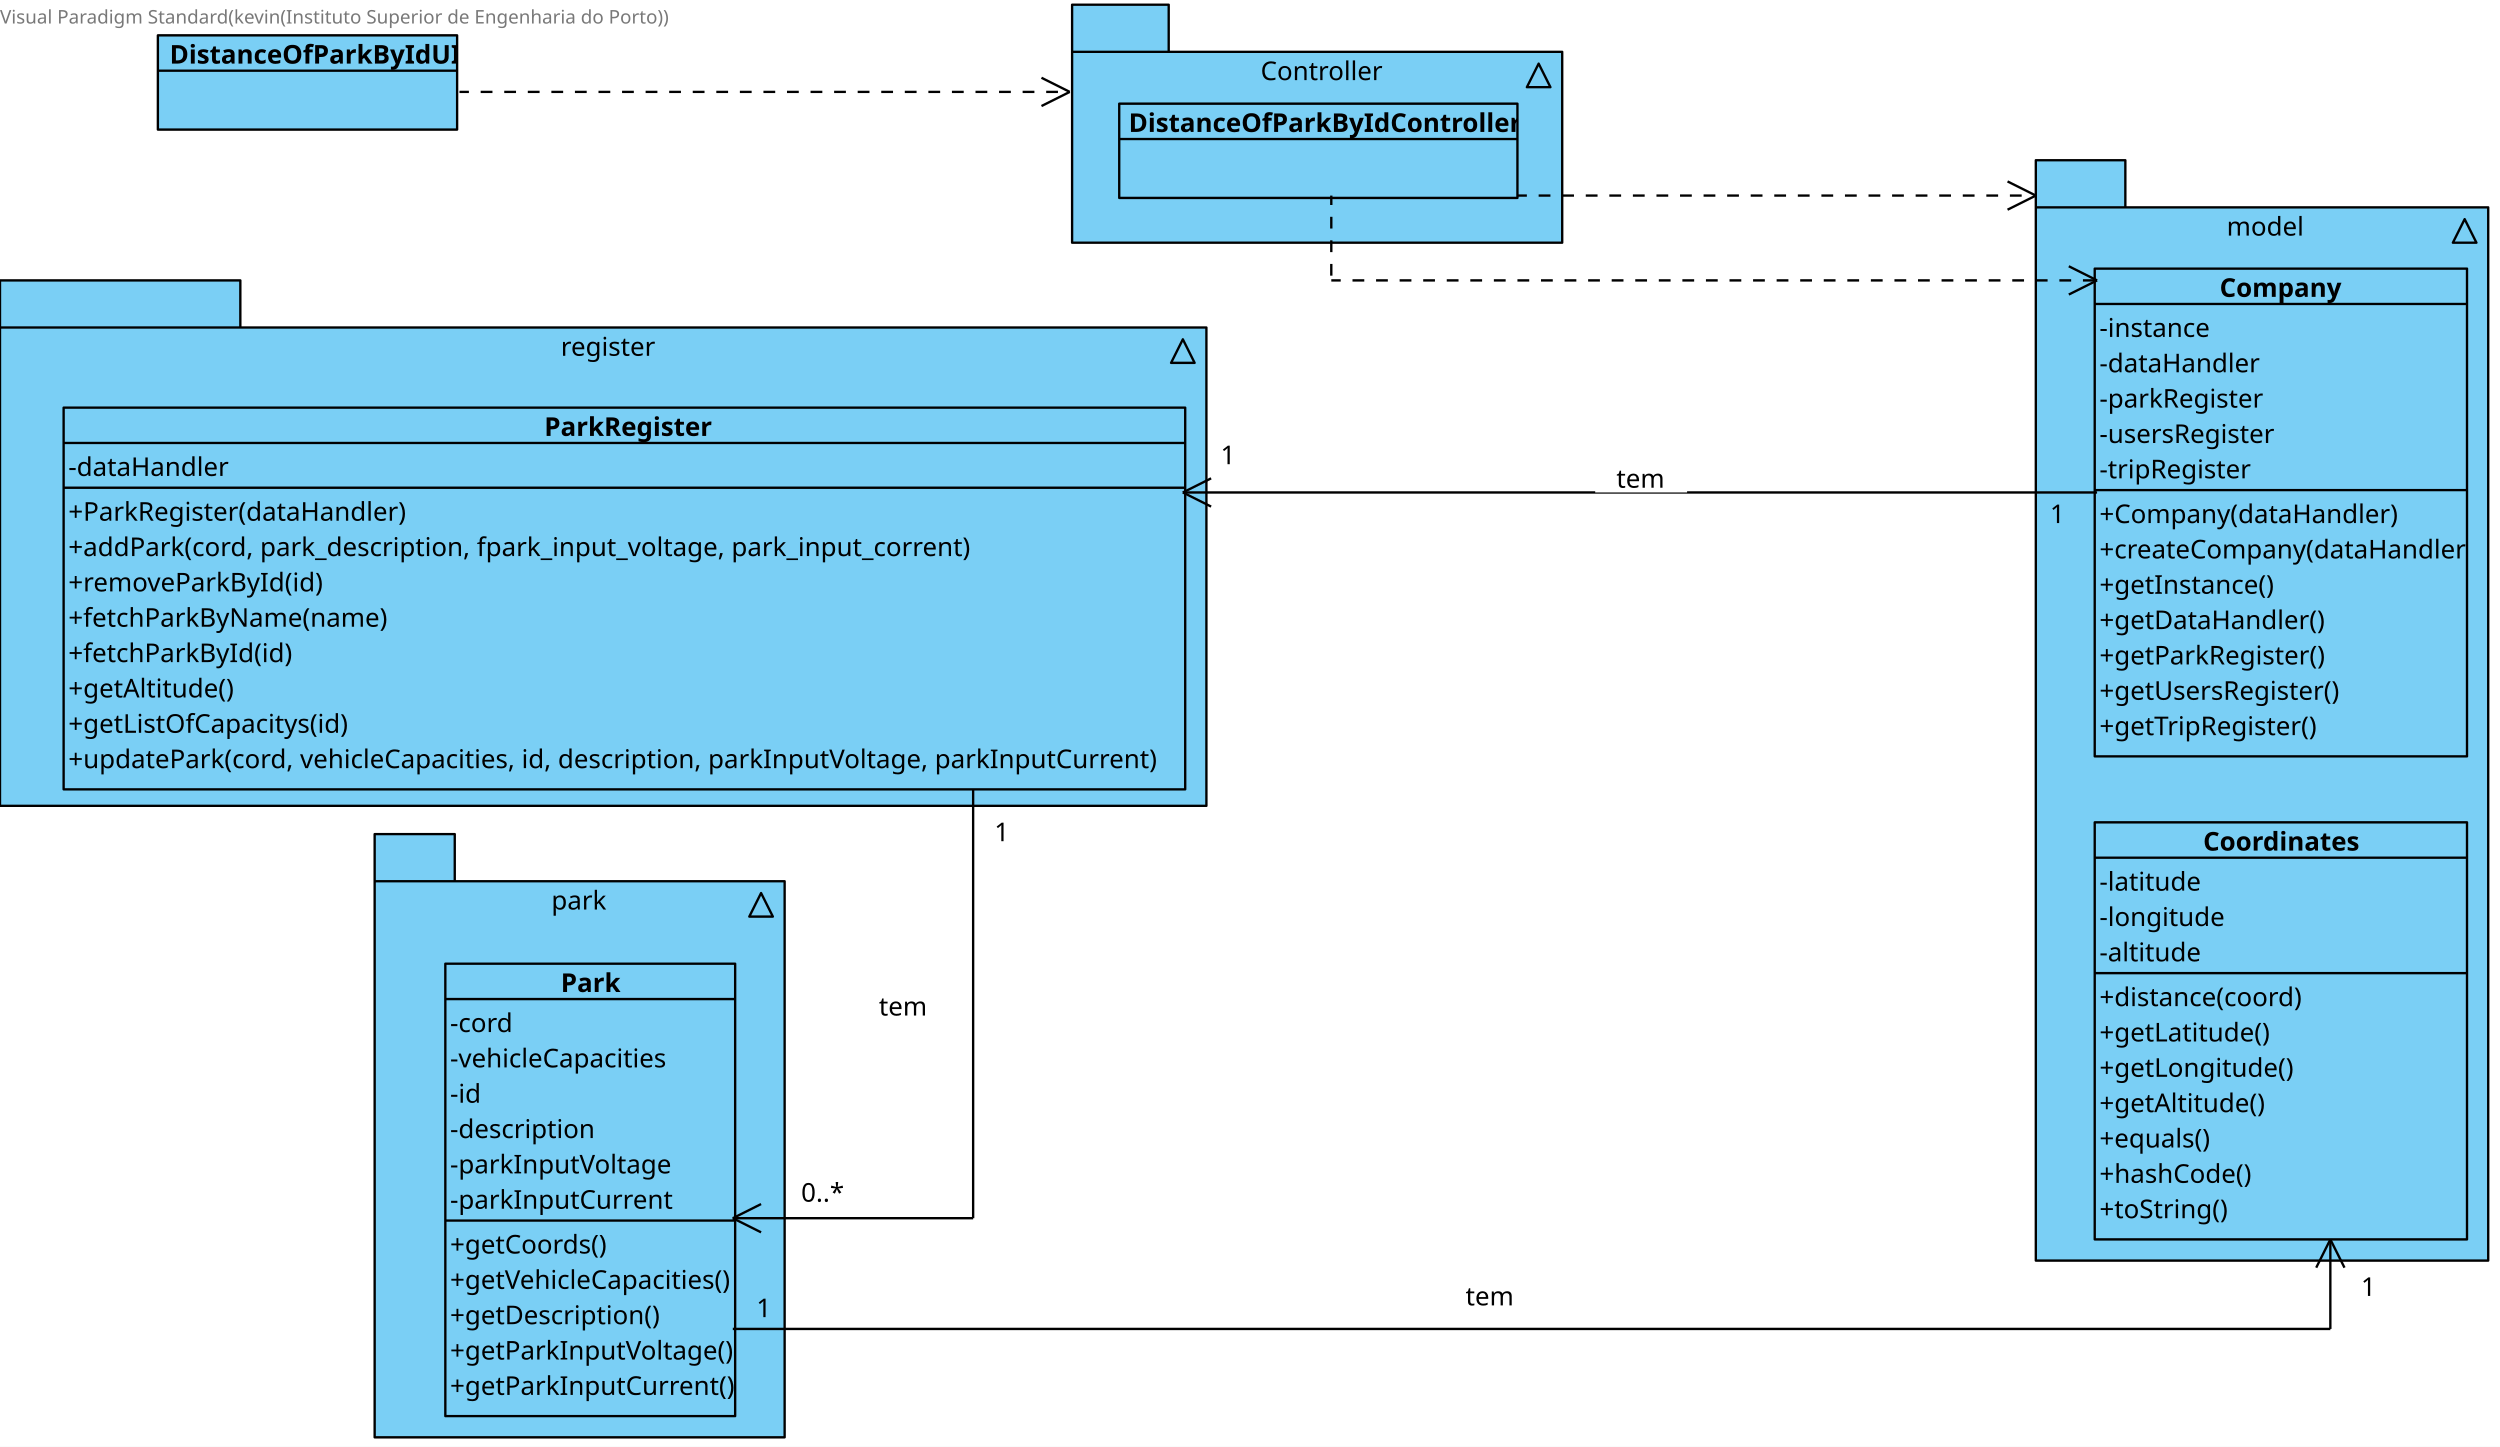
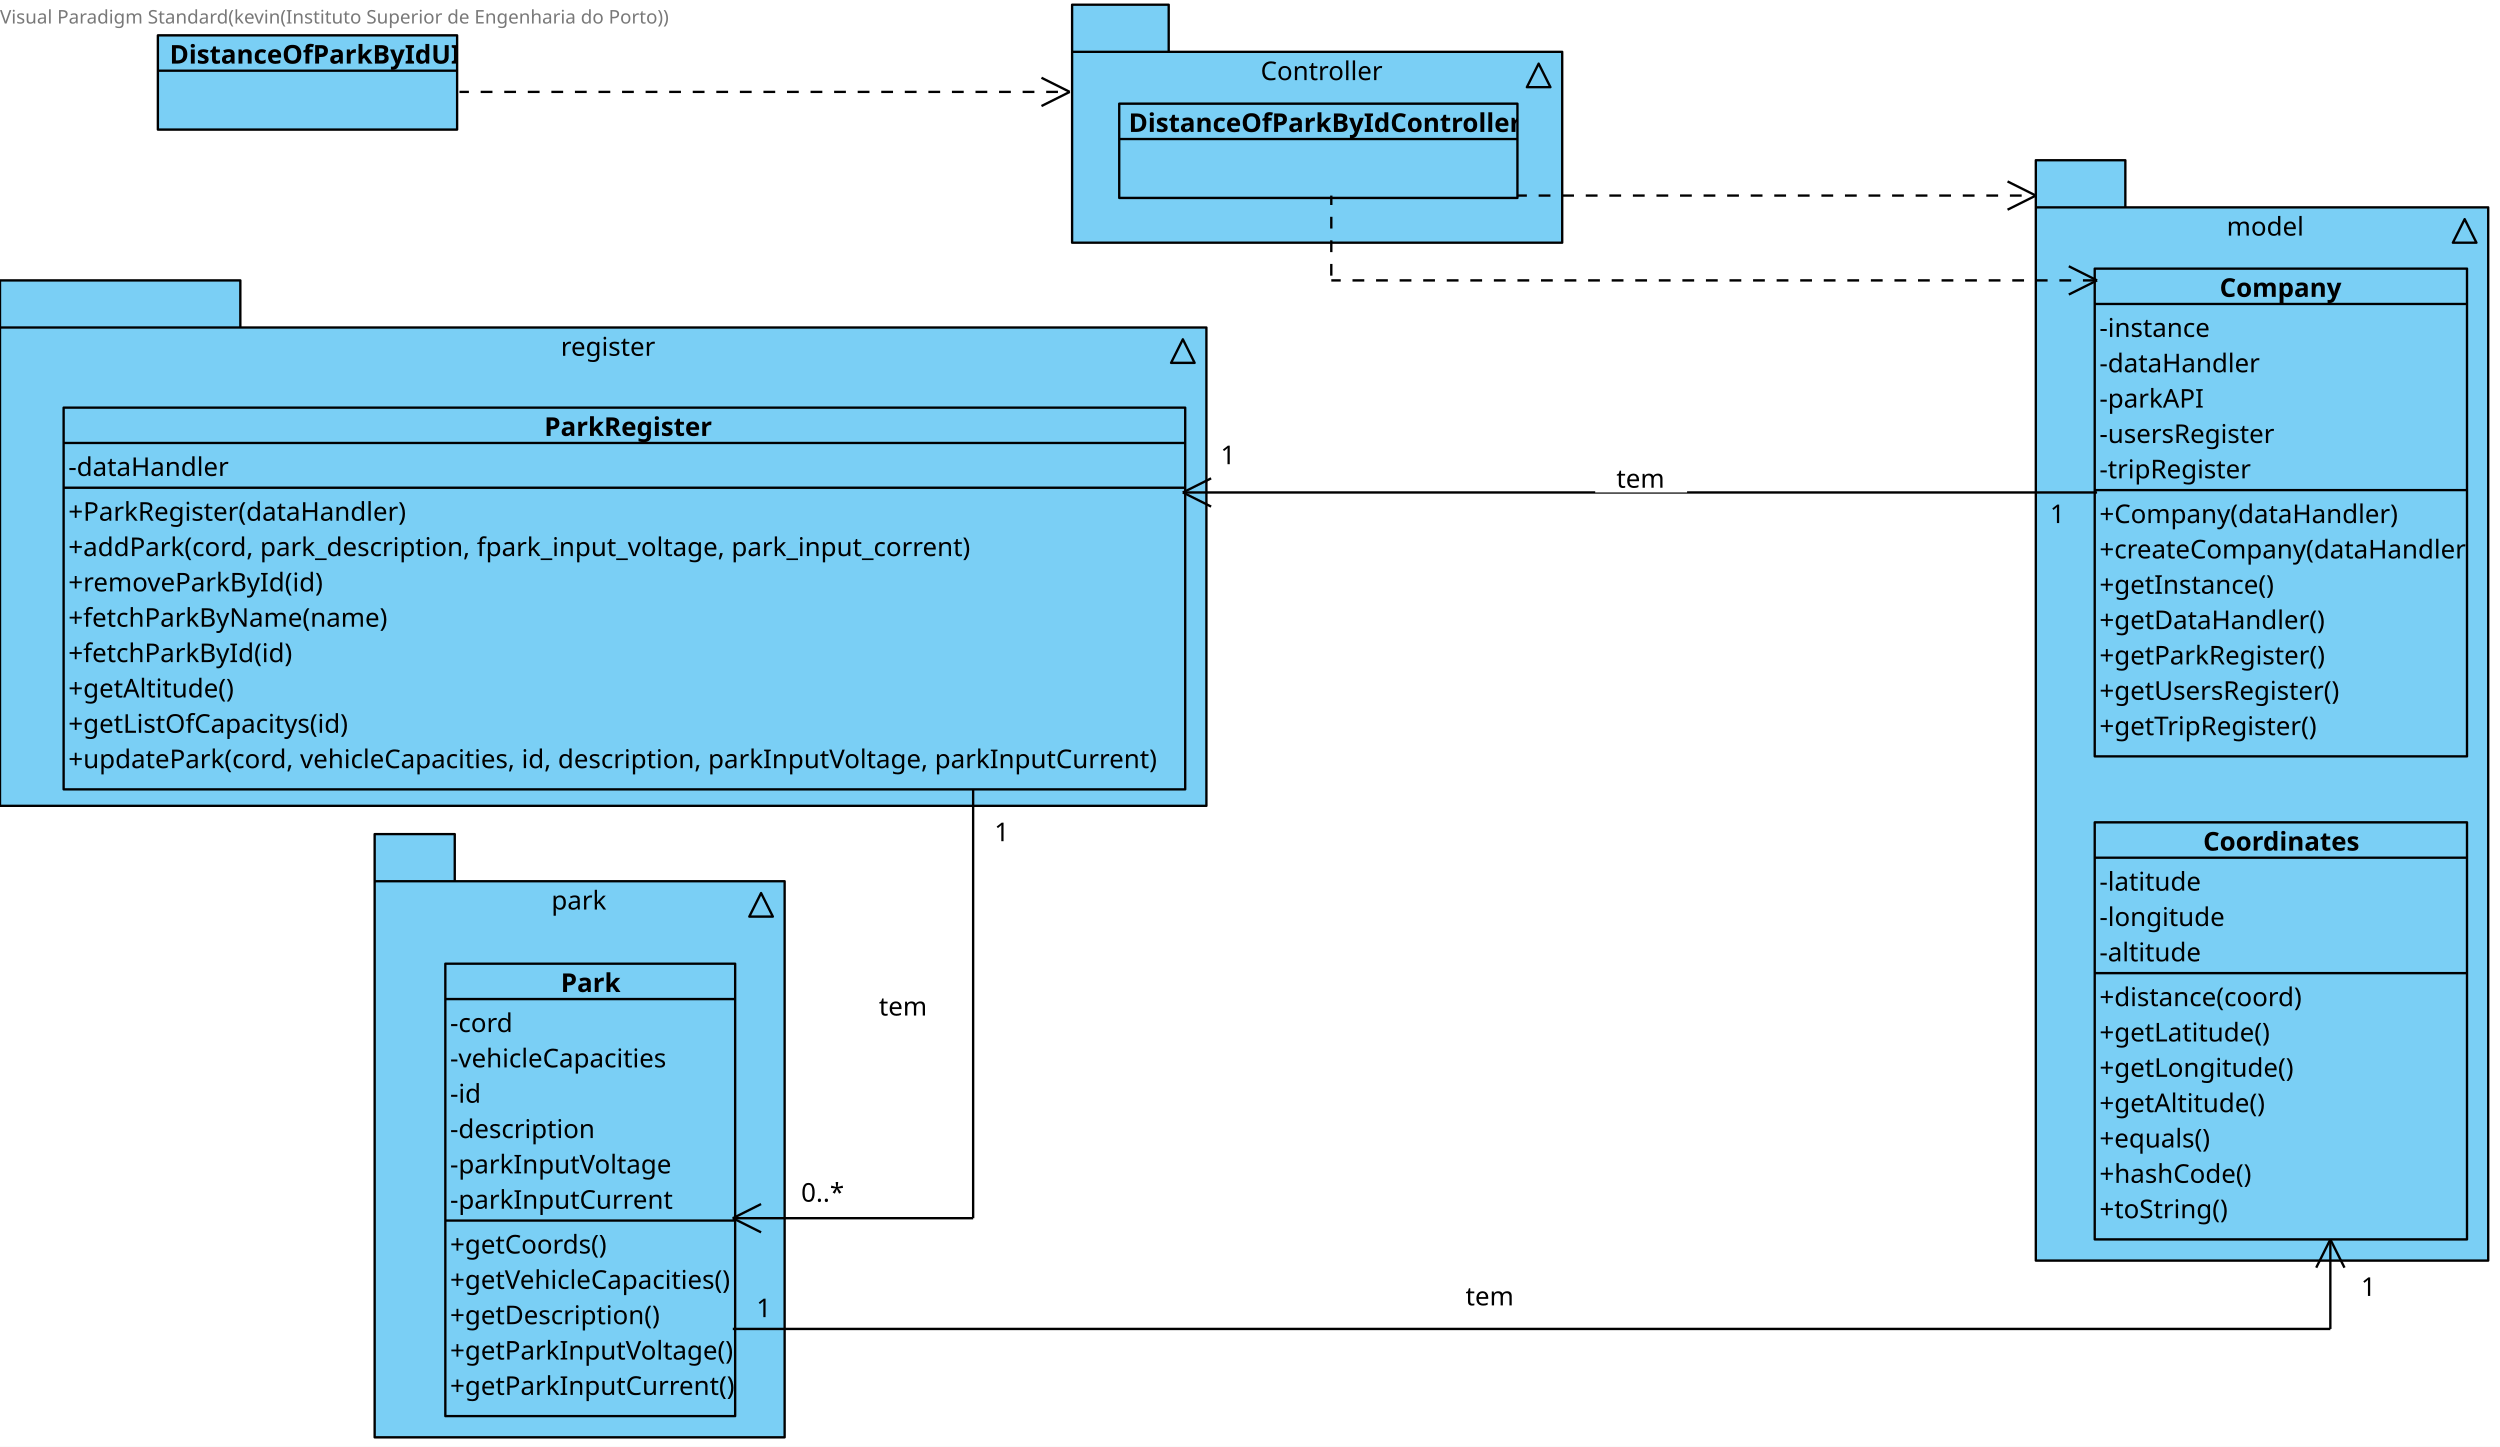
<svg xmlns="http://www.w3.org/2000/svg" fill-opacity="0" color-rendering="auto" color-interpolation="auto" text-rendering="auto" stroke="rgb(0,0,0)" stroke-linecap="square" width="1061" stroke-miterlimit="10" shape-rendering="auto" stroke-opacity="0" fill="rgb(0,0,0)" stroke-dasharray="none" font-weight="normal" stroke-width="1" height="614" font-family="'Dialog'" font-style="normal" stroke-linejoin="miter" font-size="12px" stroke-dashoffset="0" image-rendering="auto">
  <defs id="genericDefs" />
  <g>
    <defs id="defs1">
      <clipPath clipPathUnits="userSpaceOnUse" id="clipPath1">
        <path d="M-7 -7 L524 -7 L524 235 L-7 235 L-7 -7 Z" />
      </clipPath>
      <clipPath clipPathUnits="userSpaceOnUse" id="clipPath2">
        <path d="M0 0 L0 204 L513 204 L513 0 Z" />
      </clipPath>
      <clipPath clipPathUnits="userSpaceOnUse" id="clipPath3">
        <path d="M-7 -7 L487 -7 L487 173 L-7 173 L-7 -7 Z" />
      </clipPath>
      <clipPath clipPathUnits="userSpaceOnUse" id="clipPath4">
        <path d="M0 0 L0 147 L476 147 L476 0 Z" />
      </clipPath>
      <clipPath clipPathUnits="userSpaceOnUse" id="clipPath5">
        <path d="M0 0 L0 15 L476 15 L476 0 Z" />
      </clipPath>
      <clipPath clipPathUnits="userSpaceOnUse" id="clipPath6">
        <path d="M-7 -7 L204 -7 L204 479 L-7 479 L-7 -7 Z" />
      </clipPath>
      <clipPath clipPathUnits="userSpaceOnUse" id="clipPath7">
        <path d="M0 0 L0 449 L193 449 L193 0 Z" />
      </clipPath>
      <clipPath clipPathUnits="userSpaceOnUse" id="clipPath8">
        <path d="M-7 -7 L169 -7 L169 218 L-7 218 L-7 -7 Z" />
      </clipPath>
      <clipPath clipPathUnits="userSpaceOnUse" id="clipPath9">
        <path d="M0 0 L0 192 L158 192 L158 0 Z" />
      </clipPath>
      <clipPath clipPathUnits="userSpaceOnUse" id="clipPath10">
        <path d="M0 0 L0 15 L158 15 L158 0 Z" />
      </clipPath>
      <clipPath clipPathUnits="userSpaceOnUse" id="clipPath11">
        <path d="M-7 -7 L169 -7 L169 188 L-7 188 L-7 -7 Z" />
      </clipPath>
      <clipPath clipPathUnits="userSpaceOnUse" id="clipPath12">
        <path d="M0 0 L0 162 L158 162 L158 0 Z" />
      </clipPath>
      <clipPath clipPathUnits="userSpaceOnUse" id="clipPath13">
        <path d="M-7 -7 L138 -7 L138 51 L-7 51 L-7 -7 Z" />
      </clipPath>
      <clipPath clipPathUnits="userSpaceOnUse" id="clipPath14">
        <path d="M0 0 L0 25 L127 25 L127 0 Z" />
      </clipPath>
      <clipPath clipPathUnits="userSpaceOnUse" id="clipPath15">
        <path d="M0 0 L0 15 L127 15 L127 0 Z" />
      </clipPath>
      <clipPath clipPathUnits="userSpaceOnUse" id="clipPath16">
        <path d="M-7 -7 L220 -7 L220 113 L-7 113 L-7 -7 Z" />
      </clipPath>
      <clipPath clipPathUnits="userSpaceOnUse" id="clipPath17">
        <path d="M0 0 L0 82 L209 82 L209 0 Z" />
      </clipPath>
      <clipPath clipPathUnits="userSpaceOnUse" id="clipPath18">
        <path d="M-7 -7 L180 -7 L180 51 L-7 51 L-7 -7 Z" />
      </clipPath>
      <clipPath clipPathUnits="userSpaceOnUse" id="clipPath19">
        <path d="M0 0 L0 25 L169 25 L169 0 Z" />
      </clipPath>
      <clipPath clipPathUnits="userSpaceOnUse" id="clipPath20">
        <path d="M0 0 L0 15 L169 15 L169 0 Z" />
      </clipPath>
      <clipPath clipPathUnits="userSpaceOnUse" id="clipPath21">
        <path d="M-7 -7 L186 -7 L186 268 L-7 268 L-7 -7 Z" />
      </clipPath>
      <clipPath clipPathUnits="userSpaceOnUse" id="clipPath22">
        <path d="M0 0 L0 237 L174 237 L174 0 Z" />
      </clipPath>
      <clipPath clipPathUnits="userSpaceOnUse" id="clipPath23">
        <path d="M-7 -7 L134 -7 L134 203 L-7 203 L-7 -7 Z" />
      </clipPath>
      <clipPath clipPathUnits="userSpaceOnUse" id="clipPath24">
        <path d="M0 0 L0 177 L123 177 L123 0 Z" />
      </clipPath>
      <clipPath clipPathUnits="userSpaceOnUse" id="clipPath25">
        <path d="M0 0 L0 15 L123 15 L123 0 Z" />
      </clipPath>
      <clipPath clipPathUnits="userSpaceOnUse" id="clipPath26">
        <path d="M-7 -7 L39 -7 L39 26 L-7 26 L-7 -7 Z" />
      </clipPath>
      <clipPath clipPathUnits="userSpaceOnUse" id="clipPath27">
        <path d="M0 0 L0 14 L29 14 L29 0 Z" />
      </clipPath>
      <clipPath clipPathUnits="userSpaceOnUse" id="clipPath28">
        <path d="M-7 -7 L49 -7 L49 26 L-7 26 L-7 -7 Z" />
      </clipPath>
      <clipPath clipPathUnits="userSpaceOnUse" id="clipPath29">
        <path d="M0 0 L0 14 L39 14 L39 0 Z" />
      </clipPath>
      <clipPath clipPathUnits="userSpaceOnUse" id="clipPath30">
        <path d="M0 0 L363 0 L363 104 L0 104 L0 0 Z" />
      </clipPath>
      <clipPath clipPathUnits="userSpaceOnUse" id="clipPath31">
        <path d="M0 0 L0 104 L363 104 L363 0 Z" />
      </clipPath>
      <clipPath clipPathUnits="userSpaceOnUse" id="clipPath32">
        <path d="M0 0 L367 0 L367 147 L0 147 L0 0 Z" />
      </clipPath>
      <clipPath clipPathUnits="userSpaceOnUse" id="clipPath33">
        <path d="M0 0 L0 147 L367 147 L367 0 Z" />
      </clipPath>
      <clipPath clipPathUnits="userSpaceOnUse" id="clipPath34">
        <path d="M0 0 L471 0 L471 183 L0 183 L0 0 Z" />
      </clipPath>
      <clipPath clipPathUnits="userSpaceOnUse" id="clipPath35">
        <path d="M0 0 L0 183 L471 183 L471 0 Z" />
      </clipPath>
      <clipPath clipPathUnits="userSpaceOnUse" id="clipPath36">
        <path d="M0 0 L534 0 L534 147 L0 147 L0 0 Z" />
      </clipPath>
      <clipPath clipPathUnits="userSpaceOnUse" id="clipPath37">
        <path d="M285 57 L285 71 L246 71 L246 57 ZM0 0 L0 147 L534 147 L534 0 Z" />
      </clipPath>
      <clipPath clipPathUnits="userSpaceOnUse" id="clipPath38">
        <path d="M0 0 L248 0 L248 328 L0 328 L0 0 Z" />
      </clipPath>
      <clipPath clipPathUnits="userSpaceOnUse" id="clipPath39">
        <path d="M163 155 L163 171 L123 171 L123 155 ZM0 0 L0 328 L248 328 L248 0 Z" />
      </clipPath>
      <clipPath clipPathUnits="userSpaceOnUse" id="clipPath40">
        <path d="M0 0 L824 0 L824 184 L0 184 L0 0 Z" />
      </clipPath>
      <clipPath clipPathUnits="userSpaceOnUse" id="clipPath41">
        <path d="M411 87 L411 102 L373 102 L373 87 ZM0 0 L0 184 L824 184 L824 0 Z" />
      </clipPath>
      <clipPath clipPathUnits="userSpaceOnUse" id="clipPath42">
        <path d="M-38 -15 L76 -15 L76 30 L-38 30 L-38 -15 Z" />
      </clipPath>
      <clipPath clipPathUnits="userSpaceOnUse" id="clipPath43">
        <path d="M-40 -16 L80 -16 L80 32 L-40 32 L-40 -16 Z" />
      </clipPath>
      <clipPath clipPathUnits="userSpaceOnUse" id="clipPath44">
        <path d="M-39 -14 L78 -14 L78 28 L-39 28 L-39 -14 Z" />
      </clipPath>
    </defs>
    <g fill="white" text-rendering="geometricPrecision" fill-opacity="1" stroke-opacity="1" stroke="white">
      <rect x="0" width="1061" height="614" y="0" stroke="none" />
    </g>
    <g font-size="11px" transform="translate(0,119)" fill-opacity="1" fill="rgb(122,207,245)" text-rendering="geometricPrecision" image-rendering="optimizeQuality" font-family="sans-serif" stroke="rgb(122,207,245)" stroke-opacity="1">
      <rect x="0" width="102" height="20" y="0" clip-path="url(#clipPath1)" stroke="none" />
      <rect x="0" width="512" height="203" y="20" clip-path="url(#clipPath1)" stroke="none" />
    </g>
    <g stroke-linecap="butt" font-size="11px" transform="translate(0,119)" fill-opacity="1" fill="black" text-rendering="geometricPrecision" image-rendering="optimizeQuality" font-family="sans-serif" stroke-linejoin="round" stroke="black" stroke-opacity="1" stroke-miterlimit="0">
      <path fill="none" d="M0 20 L512 20 L512 223 L0 223 L0 0 L102 0 L102 20" clip-path="url(#clipPath1)" />
      <path fill="none" d="M502 25 L497 35 L507 35 Z" clip-path="url(#clipPath1)" />
    </g>
    <g font-size="11px" transform="translate(0,139)" fill-opacity="1" fill="black" text-rendering="geometricPrecision" image-rendering="optimizeQuality" font-family="sans-serif" stroke="black" stroke-opacity="1">
      <text x="238" xml:space="preserve" y="12" clip-path="url(#clipPath2)" stroke="none">register</text>
    </g>
    <g font-size="11px" transform="translate(27,173)" fill-opacity="1" fill="rgb(122,207,245)" text-rendering="geometricPrecision" image-rendering="optimizeQuality" font-family="sans-serif" stroke="rgb(122,207,245)" font-weight="bold" stroke-opacity="1">
      <rect x="0" width="476" height="162" y="0" clip-path="url(#clipPath3)" stroke="none" />
    </g>
    <g fill-opacity="1" text-rendering="geometricPrecision" stroke="black" stroke-linecap="butt" transform="translate(27,173)" stroke-miterlimit="0" stroke-opacity="1" fill="black" font-weight="bold" font-family="sans-serif" stroke-linejoin="round" font-size="11px" image-rendering="optimizeQuality">
      <rect fill="none" x="0" width="476" height="162" y="0" clip-path="url(#clipPath3)" />
      <line y2="15" fill="none" x1="0" clip-path="url(#clipPath3)" x2="476" y1="15" />
    </g>
    <g font-size="11px" transform="matrix(1,0,0,1,27,188)" fill-opacity="1" fill="black" text-rendering="geometricPrecision" image-rendering="optimizeQuality" font-family="sans-serif" stroke="black" stroke-opacity="1">
      <text x="2" xml:space="preserve" y="14" clip-path="url(#clipPath4)" stroke="none">-dataHandler</text>
    </g>
    <g stroke-linecap="butt" font-size="11px" transform="matrix(1,0,0,1,27,188)" fill-opacity="1" fill="black" text-rendering="geometricPrecision" image-rendering="optimizeQuality" font-family="sans-serif" stroke-linejoin="bevel" stroke="black" stroke-opacity="1" stroke-miterlimit="0">
      <line y2="19" fill="none" x1="0" clip-path="url(#clipPath4)" x2="476" y1="19" />
    </g>
    <g font-size="11px" transform="matrix(1,0,0,1,27,188)" fill-opacity="1" fill="black" text-rendering="geometricPrecision" image-rendering="optimizeQuality" font-family="sans-serif" stroke="black" stroke-opacity="1">
      <text x="2" xml:space="preserve" y="33" clip-path="url(#clipPath4)" stroke="none">+ParkRegister(dataHandler)</text>
    </g>
    <g font-size="11px" transform="matrix(1,0,0,1,27,188)" fill-opacity="1" fill="black" text-rendering="geometricPrecision" image-rendering="optimizeQuality" font-family="sans-serif" stroke="black" stroke-opacity="1">
      <text x="2" xml:space="preserve" y="48" clip-path="url(#clipPath4)" stroke="none">+addPark(cord, park_description, fpark_input_voltage, park_input_corrent)</text>
    </g>
    <g font-size="11px" transform="matrix(1,0,0,1,27,188)" fill-opacity="1" fill="black" text-rendering="geometricPrecision" image-rendering="optimizeQuality" font-family="sans-serif" stroke="black" stroke-opacity="1">
      <text x="2" xml:space="preserve" y="63" clip-path="url(#clipPath4)" stroke="none">+removeParkById(id)</text>
    </g>
    <g font-size="11px" transform="matrix(1,0,0,1,27,188)" fill-opacity="1" fill="black" text-rendering="geometricPrecision" image-rendering="optimizeQuality" font-family="sans-serif" stroke="black" stroke-opacity="1">
      <text x="2" xml:space="preserve" y="78" clip-path="url(#clipPath4)" stroke="none">+fetchParkByName(name)</text>
    </g>
    <g font-size="11px" transform="matrix(1,0,0,1,27,188)" fill-opacity="1" fill="black" text-rendering="geometricPrecision" image-rendering="optimizeQuality" font-family="sans-serif" stroke="black" stroke-opacity="1">
      <text x="2" xml:space="preserve" y="93" clip-path="url(#clipPath4)" stroke="none">+fetchParkById(id)</text>
    </g>
    <g font-size="11px" transform="matrix(1,0,0,1,27,188)" fill-opacity="1" fill="black" text-rendering="geometricPrecision" image-rendering="optimizeQuality" font-family="sans-serif" stroke="black" stroke-opacity="1">
      <text x="2" xml:space="preserve" y="108" clip-path="url(#clipPath4)" stroke="none">+getAltitude()</text>
    </g>
    <g font-size="11px" transform="matrix(1,0,0,1,27,188)" fill-opacity="1" fill="black" text-rendering="geometricPrecision" image-rendering="optimizeQuality" font-family="sans-serif" stroke="black" stroke-opacity="1">
      <text x="2" xml:space="preserve" y="123" clip-path="url(#clipPath4)" stroke="none">+getListOfCapacitys(id)</text>
    </g>
    <g font-size="11px" transform="matrix(1,0,0,1,27,188)" fill-opacity="1" fill="black" text-rendering="geometricPrecision" image-rendering="optimizeQuality" font-family="sans-serif" stroke="black" stroke-opacity="1">
      <text x="2" xml:space="preserve" y="138" clip-path="url(#clipPath4)" stroke="none">+updatePark(cord, vehicleCapacities, id, description, parkInputVoltage, parkInputCurrent)</text>
    </g>
    <g font-size="11px" transform="translate(27,173)" fill-opacity="1" fill="black" text-rendering="geometricPrecision" image-rendering="optimizeQuality" font-family="sans-serif" stroke="black" font-weight="bold" stroke-opacity="1">
      <text x="204" xml:space="preserve" y="12" clip-path="url(#clipPath5)" stroke="none">ParkRegister</text>
    </g>
    <g font-size="11px" transform="translate(864,68)" fill-opacity="1" fill="rgb(122,207,245)" text-rendering="geometricPrecision" image-rendering="optimizeQuality" font-family="sans-serif" stroke="rgb(122,207,245)" stroke-opacity="1">
      <rect x="0" width="38" height="20" y="0" clip-path="url(#clipPath6)" stroke="none" />
      <rect x="0" width="192" height="447" y="20" clip-path="url(#clipPath6)" stroke="none" />
    </g>
    <g stroke-linecap="butt" font-size="11px" transform="translate(864,68)" fill-opacity="1" fill="black" text-rendering="geometricPrecision" image-rendering="optimizeQuality" font-family="sans-serif" stroke-linejoin="round" stroke="black" stroke-opacity="1" stroke-miterlimit="0">
      <path fill="none" d="M0 20 L192 20 L192 467 L0 467 L0 0 L38 0 L38 20" clip-path="url(#clipPath6)" />
      <path fill="none" d="M182 25 L177 35 L187 35 Z" clip-path="url(#clipPath6)" />
    </g>
    <g font-size="11px" transform="translate(864,88)" fill-opacity="1" fill="black" text-rendering="geometricPrecision" image-rendering="optimizeQuality" font-family="sans-serif" stroke="black" stroke-opacity="1">
      <text x="81" xml:space="preserve" y="12" clip-path="url(#clipPath7)" stroke="none">model</text>
    </g>
    <g font-size="11px" transform="translate(889,114)" fill-opacity="1" fill="rgb(122,207,245)" text-rendering="geometricPrecision" image-rendering="optimizeQuality" font-family="sans-serif" stroke="rgb(122,207,245)" font-weight="bold" stroke-opacity="1">
      <rect x="0" width="158" height="207" y="0" clip-path="url(#clipPath8)" stroke="none" />
    </g>
    <g fill-opacity="1" text-rendering="geometricPrecision" stroke="black" stroke-linecap="butt" transform="translate(889,114)" stroke-miterlimit="0" stroke-opacity="1" fill="black" font-weight="bold" font-family="sans-serif" stroke-linejoin="round" font-size="11px" image-rendering="optimizeQuality">
      <rect fill="none" x="0" width="158" height="207" y="0" clip-path="url(#clipPath8)" />
      <line y2="15" fill="none" x1="0" clip-path="url(#clipPath8)" x2="158" y1="15" />
    </g>
    <g font-size="11px" transform="matrix(1,0,0,1,889,129)" fill-opacity="1" fill="black" text-rendering="geometricPrecision" image-rendering="optimizeQuality" font-family="sans-serif" stroke="black" stroke-opacity="1">
      <text x="2" xml:space="preserve" y="14" clip-path="url(#clipPath9)" stroke="none">-instance</text>
    </g>
    <g font-size="11px" transform="matrix(1,0,0,1,889,129)" fill-opacity="1" fill="black" text-rendering="geometricPrecision" image-rendering="optimizeQuality" font-family="sans-serif" stroke="black" stroke-opacity="1">
      <text x="2" xml:space="preserve" y="29" clip-path="url(#clipPath9)" stroke="none">-dataHandler</text>
    </g>
    <g font-size="11px" transform="matrix(1,0,0,1,889,129)" fill-opacity="1" fill="black" text-rendering="geometricPrecision" image-rendering="optimizeQuality" font-family="sans-serif" stroke="black" stroke-opacity="1">
-       <text x="2" xml:space="preserve" y="44" clip-path="url(#clipPath9)" stroke="none">-parkRegister</text>
+       <text x="2" xml:space="preserve" y="44" clip-path="url(#clipPath9)" stroke="none">-parkAPI</text>
    </g>
    <g font-size="11px" transform="matrix(1,0,0,1,889,129)" fill-opacity="1" fill="black" text-rendering="geometricPrecision" image-rendering="optimizeQuality" font-family="sans-serif" stroke="black" stroke-opacity="1">
      <text x="2" xml:space="preserve" y="59" clip-path="url(#clipPath9)" stroke="none">-usersRegister</text>
    </g>
    <g font-size="11px" transform="matrix(1,0,0,1,889,129)" fill-opacity="1" fill="black" text-rendering="geometricPrecision" image-rendering="optimizeQuality" font-family="sans-serif" stroke="black" stroke-opacity="1">
      <text x="2" xml:space="preserve" y="74" clip-path="url(#clipPath9)" stroke="none">-tripRegister</text>
      <line stroke-linecap="butt" clip-path="url(#clipPath9)" fill="none" x1="0" x2="158" y1="79" y2="79" stroke-linejoin="bevel" stroke-miterlimit="0" />
    </g>
    <g font-size="11px" transform="matrix(1,0,0,1,889,129)" fill-opacity="1" fill="black" text-rendering="geometricPrecision" image-rendering="optimizeQuality" font-family="sans-serif" stroke="black" stroke-opacity="1">
      <text x="2" xml:space="preserve" y="93" clip-path="url(#clipPath9)" stroke="none">+Company(dataHandler)</text>
    </g>
    <g font-size="11px" transform="matrix(1,0,0,1,889,129)" fill-opacity="1" fill="black" text-rendering="geometricPrecision" image-rendering="optimizeQuality" font-family="sans-serif" stroke="black" stroke-opacity="1">
      <text x="2" xml:space="preserve" y="108" clip-path="url(#clipPath9)" stroke="none">+createCompany(dataHandler)</text>
    </g>
    <g font-size="11px" transform="matrix(1,0,0,1,889,129)" fill-opacity="1" fill="black" text-rendering="geometricPrecision" image-rendering="optimizeQuality" font-family="sans-serif" stroke="black" stroke-opacity="1">
      <text x="2" xml:space="preserve" y="123" clip-path="url(#clipPath9)" stroke="none">+getInstance()</text>
    </g>
    <g font-size="11px" transform="matrix(1,0,0,1,889,129)" fill-opacity="1" fill="black" text-rendering="geometricPrecision" image-rendering="optimizeQuality" font-family="sans-serif" stroke="black" stroke-opacity="1">
      <text x="2" xml:space="preserve" y="138" clip-path="url(#clipPath9)" stroke="none">+getDataHandler()</text>
    </g>
    <g font-size="11px" transform="matrix(1,0,0,1,889,129)" fill-opacity="1" fill="black" text-rendering="geometricPrecision" image-rendering="optimizeQuality" font-family="sans-serif" stroke="black" stroke-opacity="1">
      <text x="2" xml:space="preserve" y="153" clip-path="url(#clipPath9)" stroke="none">+getParkRegister()</text>
    </g>
    <g font-size="11px" transform="matrix(1,0,0,1,889,129)" fill-opacity="1" fill="black" text-rendering="geometricPrecision" image-rendering="optimizeQuality" font-family="sans-serif" stroke="black" stroke-opacity="1">
      <text x="2" xml:space="preserve" y="168" clip-path="url(#clipPath9)" stroke="none">+getUsersRegister()</text>
    </g>
    <g font-size="11px" transform="matrix(1,0,0,1,889,129)" fill-opacity="1" fill="black" text-rendering="geometricPrecision" image-rendering="optimizeQuality" font-family="sans-serif" stroke="black" stroke-opacity="1">
      <text x="2" xml:space="preserve" y="183" clip-path="url(#clipPath9)" stroke="none">+getTripRegister()</text>
    </g>
    <g font-size="11px" transform="translate(889,114)" fill-opacity="1" fill="black" text-rendering="geometricPrecision" image-rendering="optimizeQuality" font-family="sans-serif" stroke="black" font-weight="bold" stroke-opacity="1">
      <text x="53" xml:space="preserve" y="12" clip-path="url(#clipPath10)" stroke="none">Company</text>
    </g>
    <g font-size="11px" transform="translate(889,349)" fill-opacity="1" fill="rgb(122,207,245)" text-rendering="geometricPrecision" image-rendering="optimizeQuality" font-family="sans-serif" stroke="rgb(122,207,245)" font-weight="bold" stroke-opacity="1">
      <rect x="0" width="158" height="177" y="0" clip-path="url(#clipPath11)" stroke="none" />
    </g>
    <g fill-opacity="1" text-rendering="geometricPrecision" stroke="black" stroke-linecap="butt" transform="translate(889,349)" stroke-miterlimit="0" stroke-opacity="1" fill="black" font-weight="bold" font-family="sans-serif" stroke-linejoin="round" font-size="11px" image-rendering="optimizeQuality">
      <rect fill="none" x="0" width="158" height="177" y="0" clip-path="url(#clipPath11)" />
      <line y2="15" fill="none" x1="0" clip-path="url(#clipPath11)" x2="158" y1="15" />
    </g>
    <g font-size="11px" transform="matrix(1,0,0,1,889,364)" fill-opacity="1" fill="black" text-rendering="geometricPrecision" image-rendering="optimizeQuality" font-family="sans-serif" stroke="black" stroke-opacity="1">
      <text x="2" xml:space="preserve" y="14" clip-path="url(#clipPath12)" stroke="none">-latitude</text>
    </g>
    <g font-size="11px" transform="matrix(1,0,0,1,889,364)" fill-opacity="1" fill="black" text-rendering="geometricPrecision" image-rendering="optimizeQuality" font-family="sans-serif" stroke="black" stroke-opacity="1">
      <text x="2" xml:space="preserve" y="29" clip-path="url(#clipPath12)" stroke="none">-longitude</text>
    </g>
    <g font-size="11px" transform="matrix(1,0,0,1,889,364)" fill-opacity="1" fill="black" text-rendering="geometricPrecision" image-rendering="optimizeQuality" font-family="sans-serif" stroke="black" stroke-opacity="1">
      <text x="2" xml:space="preserve" y="44" clip-path="url(#clipPath12)" stroke="none">-altitude</text>
      <line stroke-linecap="butt" clip-path="url(#clipPath12)" fill="none" x1="0" x2="158" y1="49" y2="49" stroke-linejoin="bevel" stroke-miterlimit="0" />
    </g>
    <g font-size="11px" transform="matrix(1,0,0,1,889,364)" fill-opacity="1" fill="black" text-rendering="geometricPrecision" image-rendering="optimizeQuality" font-family="sans-serif" stroke="black" stroke-opacity="1">
      <text x="2" xml:space="preserve" y="63" clip-path="url(#clipPath12)" stroke="none">+distance(coord)</text>
    </g>
    <g font-size="11px" transform="matrix(1,0,0,1,889,364)" fill-opacity="1" fill="black" text-rendering="geometricPrecision" image-rendering="optimizeQuality" font-family="sans-serif" stroke="black" stroke-opacity="1">
      <text x="2" xml:space="preserve" y="78" clip-path="url(#clipPath12)" stroke="none">+getLatitude()</text>
    </g>
    <g font-size="11px" transform="matrix(1,0,0,1,889,364)" fill-opacity="1" fill="black" text-rendering="geometricPrecision" image-rendering="optimizeQuality" font-family="sans-serif" stroke="black" stroke-opacity="1">
      <text x="2" xml:space="preserve" y="93" clip-path="url(#clipPath12)" stroke="none">+getLongitude()</text>
    </g>
    <g font-size="11px" transform="matrix(1,0,0,1,889,364)" fill-opacity="1" fill="black" text-rendering="geometricPrecision" image-rendering="optimizeQuality" font-family="sans-serif" stroke="black" stroke-opacity="1">
      <text x="2" xml:space="preserve" y="108" clip-path="url(#clipPath12)" stroke="none">+getAltitude()</text>
    </g>
    <g font-size="11px" transform="matrix(1,0,0,1,889,364)" fill-opacity="1" fill="black" text-rendering="geometricPrecision" image-rendering="optimizeQuality" font-family="sans-serif" stroke="black" stroke-opacity="1">
      <text x="2" xml:space="preserve" y="123" clip-path="url(#clipPath12)" stroke="none">+equals()</text>
    </g>
    <g font-size="11px" transform="matrix(1,0,0,1,889,364)" fill-opacity="1" fill="black" text-rendering="geometricPrecision" image-rendering="optimizeQuality" font-family="sans-serif" stroke="black" stroke-opacity="1">
      <text x="2" xml:space="preserve" y="138" clip-path="url(#clipPath12)" stroke="none">+hashCode()</text>
    </g>
    <g font-size="11px" transform="matrix(1,0,0,1,889,364)" fill-opacity="1" fill="black" text-rendering="geometricPrecision" image-rendering="optimizeQuality" font-family="sans-serif" stroke="black" stroke-opacity="1">
      <text x="2" xml:space="preserve" y="153" clip-path="url(#clipPath12)" stroke="none">+toString()</text>
    </g>
    <g font-size="11px" transform="translate(889,349)" fill-opacity="1" fill="black" text-rendering="geometricPrecision" image-rendering="optimizeQuality" font-family="sans-serif" stroke="black" font-weight="bold" stroke-opacity="1">
      <text x="46" xml:space="preserve" y="12" clip-path="url(#clipPath10)" stroke="none">Coordinates</text>
    </g>
    <g font-size="11px" transform="translate(67,15)" fill-opacity="1" fill="rgb(122,207,245)" text-rendering="geometricPrecision" image-rendering="optimizeQuality" font-family="sans-serif" stroke="rgb(122,207,245)" font-weight="bold" stroke-opacity="1">
      <rect x="0" width="127" height="40" y="0" clip-path="url(#clipPath13)" stroke="none" />
    </g>
    <g fill-opacity="1" text-rendering="geometricPrecision" stroke="black" stroke-linecap="butt" transform="translate(67,15)" stroke-miterlimit="0" stroke-opacity="1" fill="black" font-weight="bold" font-family="sans-serif" stroke-linejoin="round" font-size="11px" image-rendering="optimizeQuality">
      <rect fill="none" x="0" width="127" height="40" y="0" clip-path="url(#clipPath13)" />
      <line y2="15" fill="none" x1="0" clip-path="url(#clipPath13)" x2="127" y1="15" />
    </g>
    <g font-size="11px" transform="translate(67,15)" fill-opacity="1" fill="black" text-rendering="geometricPrecision" image-rendering="optimizeQuality" font-family="sans-serif" stroke="black" font-weight="bold" stroke-opacity="1">
      <text x="5" xml:space="preserve" y="12" clip-path="url(#clipPath15)" stroke="none">DistanceOfParkByIdUI</text>
    </g>
    <g font-size="11px" transform="translate(455,2)" fill-opacity="1" fill="rgb(122,207,245)" text-rendering="geometricPrecision" image-rendering="optimizeQuality" font-family="sans-serif" stroke="rgb(122,207,245)" stroke-opacity="1">
      <rect x="0" width="41" height="20" y="0" clip-path="url(#clipPath16)" stroke="none" />
      <rect x="0" width="208" height="81" y="20" clip-path="url(#clipPath16)" stroke="none" />
    </g>
    <g stroke-linecap="butt" font-size="11px" transform="translate(455,2)" fill-opacity="1" fill="black" text-rendering="geometricPrecision" image-rendering="optimizeQuality" font-family="sans-serif" stroke-linejoin="round" stroke="black" stroke-opacity="1" stroke-miterlimit="0">
      <path fill="none" d="M0 20 L208 20 L208 101 L0 101 L0 0 L41 0 L41 20" clip-path="url(#clipPath16)" />
      <path fill="none" d="M198 25 L193 35 L203 35 Z" clip-path="url(#clipPath16)" />
    </g>
    <g font-size="11px" transform="translate(455,22)" fill-opacity="1" fill="black" text-rendering="geometricPrecision" image-rendering="optimizeQuality" font-family="sans-serif" stroke="black" stroke-opacity="1">
      <text x="80" xml:space="preserve" y="12" clip-path="url(#clipPath17)" stroke="none">Controller</text>
    </g>
    <g font-size="11px" transform="translate(475,44)" fill-opacity="1" fill="rgb(122,207,245)" text-rendering="geometricPrecision" image-rendering="optimizeQuality" font-family="sans-serif" stroke="rgb(122,207,245)" font-weight="bold" stroke-opacity="1">
      <rect x="0" width="169" height="40" y="0" clip-path="url(#clipPath18)" stroke="none" />
    </g>
    <g fill-opacity="1" text-rendering="geometricPrecision" stroke="black" stroke-linecap="butt" transform="translate(475,44)" stroke-miterlimit="0" stroke-opacity="1" fill="black" font-weight="bold" font-family="sans-serif" stroke-linejoin="round" font-size="11px" image-rendering="optimizeQuality">
      <rect fill="none" x="0" width="169" height="40" y="0" clip-path="url(#clipPath18)" />
      <line y2="15" fill="none" x1="0" clip-path="url(#clipPath18)" x2="169" y1="15" />
    </g>
    <g font-size="11px" transform="translate(475,44)" fill-opacity="1" fill="black" text-rendering="geometricPrecision" image-rendering="optimizeQuality" font-family="sans-serif" stroke="black" font-weight="bold" stroke-opacity="1">
      <text x="4" xml:space="preserve" y="12" clip-path="url(#clipPath20)" stroke="none">DistanceOfParkByIdController</text>
    </g>
    <g font-size="11px" transform="translate(159,354)" fill-opacity="1" fill="rgb(122,207,245)" text-rendering="geometricPrecision" image-rendering="optimizeQuality" font-family="sans-serif" stroke="rgb(122,207,245)" stroke-opacity="1">
      <rect x="0" width="34" height="20" y="0" clip-path="url(#clipPath21)" stroke="none" />
      <rect x="0" width="174" height="236" y="20" clip-path="url(#clipPath21)" stroke="none" />
    </g>
    <g stroke-linecap="butt" font-size="11px" transform="translate(159,354)" fill-opacity="1" fill="black" text-rendering="geometricPrecision" image-rendering="optimizeQuality" font-family="sans-serif" stroke-linejoin="round" stroke="black" stroke-opacity="1" stroke-miterlimit="0">
      <path fill="none" d="M0 20 L174 20 L174 256 L0 256 L0 0 L34 0 L34 20" clip-path="url(#clipPath21)" />
      <path fill="none" d="M164 25 L159 35 L169 35 Z" clip-path="url(#clipPath21)" />
    </g>
    <g font-size="11px" transform="translate(159,374)" fill-opacity="1" fill="black" text-rendering="geometricPrecision" image-rendering="optimizeQuality" font-family="sans-serif" stroke="black" stroke-opacity="1">
      <text x="75" xml:space="preserve" y="12" clip-path="url(#clipPath22)" stroke="none">park</text>
    </g>
    <g font-size="11px" transform="translate(189,409)" fill-opacity="1" fill="rgb(122,207,245)" text-rendering="geometricPrecision" image-rendering="optimizeQuality" font-family="sans-serif" stroke="rgb(122,207,245)" font-weight="bold" stroke-opacity="1">
      <rect x="0" width="123" height="192" y="0" clip-path="url(#clipPath23)" stroke="none" />
    </g>
    <g fill-opacity="1" text-rendering="geometricPrecision" stroke="black" stroke-linecap="butt" transform="translate(189,409)" stroke-miterlimit="0" stroke-opacity="1" fill="black" font-weight="bold" font-family="sans-serif" stroke-linejoin="round" font-size="11px" image-rendering="optimizeQuality">
      <rect fill="none" x="0" width="123" height="192" y="0" clip-path="url(#clipPath23)" />
      <line y2="15" fill="none" x1="0" clip-path="url(#clipPath23)" x2="123" y1="15" />
    </g>
    <g font-size="11px" transform="matrix(1,0,0,1,189,424)" fill-opacity="1" fill="black" text-rendering="geometricPrecision" image-rendering="optimizeQuality" font-family="sans-serif" stroke="black" stroke-opacity="1">
      <text x="2" xml:space="preserve" y="14" clip-path="url(#clipPath24)" stroke="none">-cord</text>
    </g>
    <g font-size="11px" transform="matrix(1,0,0,1,189,424)" fill-opacity="1" fill="black" text-rendering="geometricPrecision" image-rendering="optimizeQuality" font-family="sans-serif" stroke="black" stroke-opacity="1">
      <text x="2" xml:space="preserve" y="29" clip-path="url(#clipPath24)" stroke="none">-vehicleCapacities</text>
    </g>
    <g font-size="11px" transform="matrix(1,0,0,1,189,424)" fill-opacity="1" fill="black" text-rendering="geometricPrecision" image-rendering="optimizeQuality" font-family="sans-serif" stroke="black" stroke-opacity="1">
      <text x="2" xml:space="preserve" y="44" clip-path="url(#clipPath24)" stroke="none">-id</text>
    </g>
    <g font-size="11px" transform="matrix(1,0,0,1,189,424)" fill-opacity="1" fill="black" text-rendering="geometricPrecision" image-rendering="optimizeQuality" font-family="sans-serif" stroke="black" stroke-opacity="1">
      <text x="2" xml:space="preserve" y="59" clip-path="url(#clipPath24)" stroke="none">-description</text>
    </g>
    <g font-size="11px" transform="matrix(1,0,0,1,189,424)" fill-opacity="1" fill="black" text-rendering="geometricPrecision" image-rendering="optimizeQuality" font-family="sans-serif" stroke="black" stroke-opacity="1">
      <text x="2" xml:space="preserve" y="74" clip-path="url(#clipPath24)" stroke="none">-parkInputVoltage</text>
    </g>
    <g font-size="11px" transform="matrix(1,0,0,1,189,424)" fill-opacity="1" fill="black" text-rendering="geometricPrecision" image-rendering="optimizeQuality" font-family="sans-serif" stroke="black" stroke-opacity="1">
      <text x="2" xml:space="preserve" y="89" clip-path="url(#clipPath24)" stroke="none">-parkInputCurrent</text>
      <line stroke-linecap="butt" clip-path="url(#clipPath24)" fill="none" x1="0" x2="123" y1="94" y2="94" stroke-linejoin="bevel" stroke-miterlimit="0" />
    </g>
    <g font-size="11px" transform="matrix(1,0,0,1,189,424)" fill-opacity="1" fill="black" text-rendering="geometricPrecision" image-rendering="optimizeQuality" font-family="sans-serif" stroke="black" stroke-opacity="1">
      <text x="2" xml:space="preserve" y="108" clip-path="url(#clipPath24)" stroke="none">+getCoords()</text>
    </g>
    <g font-size="11px" transform="matrix(1,0,0,1,189,424)" fill-opacity="1" fill="black" text-rendering="geometricPrecision" image-rendering="optimizeQuality" font-family="sans-serif" stroke="black" stroke-opacity="1">
      <text x="2" xml:space="preserve" y="123" clip-path="url(#clipPath24)" stroke="none">+getVehicleCapacities()</text>
    </g>
    <g font-size="11px" transform="matrix(1,0,0,1,189,424)" fill-opacity="1" fill="black" text-rendering="geometricPrecision" image-rendering="optimizeQuality" font-family="sans-serif" stroke="black" stroke-opacity="1">
      <text x="2" xml:space="preserve" y="138" clip-path="url(#clipPath24)" stroke="none">+getDescription()</text>
    </g>
    <g font-size="11px" transform="matrix(1,0,0,1,189,424)" fill-opacity="1" fill="black" text-rendering="geometricPrecision" image-rendering="optimizeQuality" font-family="sans-serif" stroke="black" stroke-opacity="1">
      <text x="2" xml:space="preserve" y="153" clip-path="url(#clipPath24)" stroke="none">+getParkInputVoltage()</text>
    </g>
    <g font-size="11px" transform="matrix(1,0,0,1,189,424)" fill-opacity="1" fill="black" text-rendering="geometricPrecision" image-rendering="optimizeQuality" font-family="sans-serif" stroke="black" stroke-opacity="1">
      <text x="2" xml:space="preserve" y="168" clip-path="url(#clipPath24)" stroke="none">+getParkInputCurrent()</text>
    </g>
    <g font-size="11px" transform="translate(189,409)" fill-opacity="1" fill="black" text-rendering="geometricPrecision" image-rendering="optimizeQuality" font-family="sans-serif" stroke="black" font-weight="bold" stroke-opacity="1">
      <text x="49" xml:space="preserve" y="12" clip-path="url(#clipPath25)" stroke="none">Park</text>
    </g>
    <g font-size="11px" transform="translate(991,538)" fill-opacity="1" fill="black" text-rendering="geometricPrecision" image-rendering="optimizeQuality" font-family="sans-serif" stroke="black" stroke-opacity="1">
      <text x="11" xml:space="preserve" y="12" clip-path="url(#clipPath27)" stroke="none">1</text>
    </g>
    <g font-size="11px" transform="translate(411,345)" fill-opacity="1" fill="black" text-rendering="geometricPrecision" image-rendering="optimizeQuality" font-family="sans-serif" stroke="black" stroke-opacity="1">
      <text x="11" xml:space="preserve" y="12" clip-path="url(#clipPath27)" stroke="none">1</text>
    </g>
    <g font-size="11px" transform="translate(507,185)" fill-opacity="1" fill="black" text-rendering="geometricPrecision" image-rendering="optimizeQuality" font-family="sans-serif" stroke="black" stroke-opacity="1">
      <text x="11" xml:space="preserve" y="12" clip-path="url(#clipPath27)" stroke="none">1</text>
    </g>
    <g font-size="11px" transform="translate(329,498)" fill-opacity="1" fill="black" text-rendering="geometricPrecision" image-rendering="optimizeQuality" font-family="sans-serif" stroke="black" stroke-opacity="1">
      <text x="11" xml:space="preserve" y="12" clip-path="url(#clipPath29)" stroke="none">0..*</text>
    </g>
    <g font-size="11px" transform="translate(859,210)" fill-opacity="1" fill="black" text-rendering="geometricPrecision" image-rendering="optimizeQuality" font-family="sans-serif" stroke="black" stroke-opacity="1">
      <text x="11" xml:space="preserve" y="12" clip-path="url(#clipPath27)" stroke="none">1</text>
    </g>
    <g font-size="11px" transform="translate(310,547)" fill-opacity="1" fill="black" text-rendering="geometricPrecision" image-rendering="optimizeQuality" font-family="sans-serif" stroke="black" stroke-opacity="1">
      <text x="11" xml:space="preserve" y="12" clip-path="url(#clipPath27)" stroke="none">1</text>
    </g>
    <g fill-opacity="1" text-rendering="geometricPrecision" stroke="black" stroke-linecap="butt" transform="translate(145,-11)" stroke-opacity="1" fill="black" stroke-dasharray="5" font-family="sans-serif" stroke-linejoin="round" font-size="11px" stroke-dashoffset="1" image-rendering="optimizeQuality">
      <line y2="50" fill="none" x1="50" clip-path="url(#clipPath31)" x2="309" y1="50" />
      <line clip-path="url(#clipPath31)" stroke-dashoffset="0" fill="none" x1="309" x2="297" y1="50" y2="44" stroke-dasharray="none" />
      <line clip-path="url(#clipPath31)" stroke-dashoffset="0" fill="none" x1="309" x2="297" y1="50" y2="56" stroke-dasharray="none" />
    </g>
    <g fill-opacity="1" text-rendering="geometricPrecision" stroke="black" stroke-linecap="butt" transform="translate(573,12)" stroke-opacity="1" fill="black" stroke-dasharray="5" font-family="sans-serif" stroke-linejoin="round" font-size="11px" stroke-dashoffset="1" image-rendering="optimizeQuality">
      <line y2="71" fill="none" x1="71" clip-path="url(#clipPath33)" x2="291" y1="71" />
      <line clip-path="url(#clipPath33)" stroke-dashoffset="0" fill="none" x1="291" x2="279" y1="71" y2="65" stroke-dasharray="none" />
      <line clip-path="url(#clipPath33)" stroke-dashoffset="0" fill="none" x1="291" x2="279" y1="71" y2="77" stroke-dasharray="none" />
    </g>
    <g fill-opacity="1" text-rendering="geometricPrecision" stroke="black" stroke-linecap="butt" transform="translate(494,12)" stroke-opacity="1" fill="black" stroke-dasharray="5" font-family="sans-serif" stroke-linejoin="round" font-size="11px" stroke-dashoffset="1" image-rendering="optimizeQuality">
      <line y2="107" fill="none" x1="71" clip-path="url(#clipPath35)" x2="71" y1="71" />
      <line y2="107" fill="none" x1="71" clip-path="url(#clipPath35)" x2="396" y1="107" />
      <line clip-path="url(#clipPath35)" stroke-dashoffset="0" fill="none" x1="396" x2="384" y1="107" y2="101" stroke-dasharray="none" />
      <line clip-path="url(#clipPath35)" stroke-dashoffset="0" fill="none" x1="396" x2="384" y1="107" y2="113" stroke-dasharray="none" />
    </g>
    <g stroke-linecap="butt" font-size="11px" transform="translate(431,138)" fill-opacity="1" fill="black" text-rendering="geometricPrecision" image-rendering="optimizeQuality" font-family="sans-serif" stroke-linejoin="round" stroke="black" stroke-opacity="1">
      <line y2="71" fill="none" x1="71" clip-path="url(#clipPath37)" x2="459" y1="71" />
      <line y2="77" fill="none" x1="71" clip-path="url(#clipPath37)" x2="83" y1="71" />
      <line y2="65" fill="none" x1="71" clip-path="url(#clipPath37)" x2="83" y1="71" />
    </g>
    <g stroke-linecap="butt" font-size="11px" transform="translate(240,264)" fill-opacity="1" fill="black" text-rendering="geometricPrecision" image-rendering="optimizeQuality" font-family="sans-serif" stroke-linejoin="round" stroke="black" stroke-opacity="1">
      <line y2="253" fill="none" x1="173" clip-path="url(#clipPath39)" x2="173" y1="71" />
      <line y2="253" fill="none" x1="173" clip-path="url(#clipPath39)" x2="71" y1="253" />
      <line y2="259" fill="none" x1="71" clip-path="url(#clipPath39)" x2="83" y1="253" />
      <line y2="247" fill="none" x1="71" clip-path="url(#clipPath39)" x2="83" y1="253" />
    </g>
    <g stroke-linecap="butt" font-size="11px" transform="translate(240,455)" fill-opacity="1" fill="black" text-rendering="geometricPrecision" image-rendering="optimizeQuality" font-family="sans-serif" stroke-linejoin="round" stroke="black" stroke-opacity="1">
      <line y2="109" fill="none" x1="71" clip-path="url(#clipPath41)" x2="749" y1="109" />
      <line y2="71" fill="none" x1="749" clip-path="url(#clipPath41)" x2="749" y1="109" />
      <line y2="83" fill="none" x1="749" clip-path="url(#clipPath41)" x2="743" y1="71" />
      <line y2="83" fill="none" x1="749" clip-path="url(#clipPath41)" x2="755" y1="71" />
    </g>
    <g font-size="11px" transform="translate(613,542)" fill-opacity="1" fill="black" text-rendering="geometricPrecision" image-rendering="optimizeQuality" font-family="sans-serif" stroke="black" stroke-opacity="1">
      <text x="9" xml:space="preserve" y="12" clip-path="url(#clipPath42)" stroke="none">tem</text>
    </g>
    <g font-size="11px" transform="translate(363,419)" fill-opacity="1" fill="black" text-rendering="geometricPrecision" image-rendering="optimizeQuality" font-family="sans-serif" stroke="black" stroke-opacity="1">
      <text x="10" xml:space="preserve" y="12" clip-path="url(#clipPath43)" stroke="none">tem</text>
    </g>
    <g font-size="11px" transform="translate(677,195)" fill-opacity="1" fill="black" text-rendering="geometricPrecision" image-rendering="optimizeQuality" font-family="sans-serif" stroke="black" stroke-opacity="1">
      <text x="9" xml:space="preserve" y="12" clip-path="url(#clipPath44)" stroke="none">tem</text>
    </g>
    <g font-size="8px" fill-opacity="1" fill="rgb(120,120,120)" text-rendering="geometricPrecision" image-rendering="optimizeQuality" stroke="rgb(120,120,120)" stroke-opacity="1">
      <text x="0" xml:space="preserve" y="10" stroke="none">Visual Paradigm Standard(kevin(Instituto Superior de Engenharia do Porto))</text>
    </g>
  </g>
</svg>
